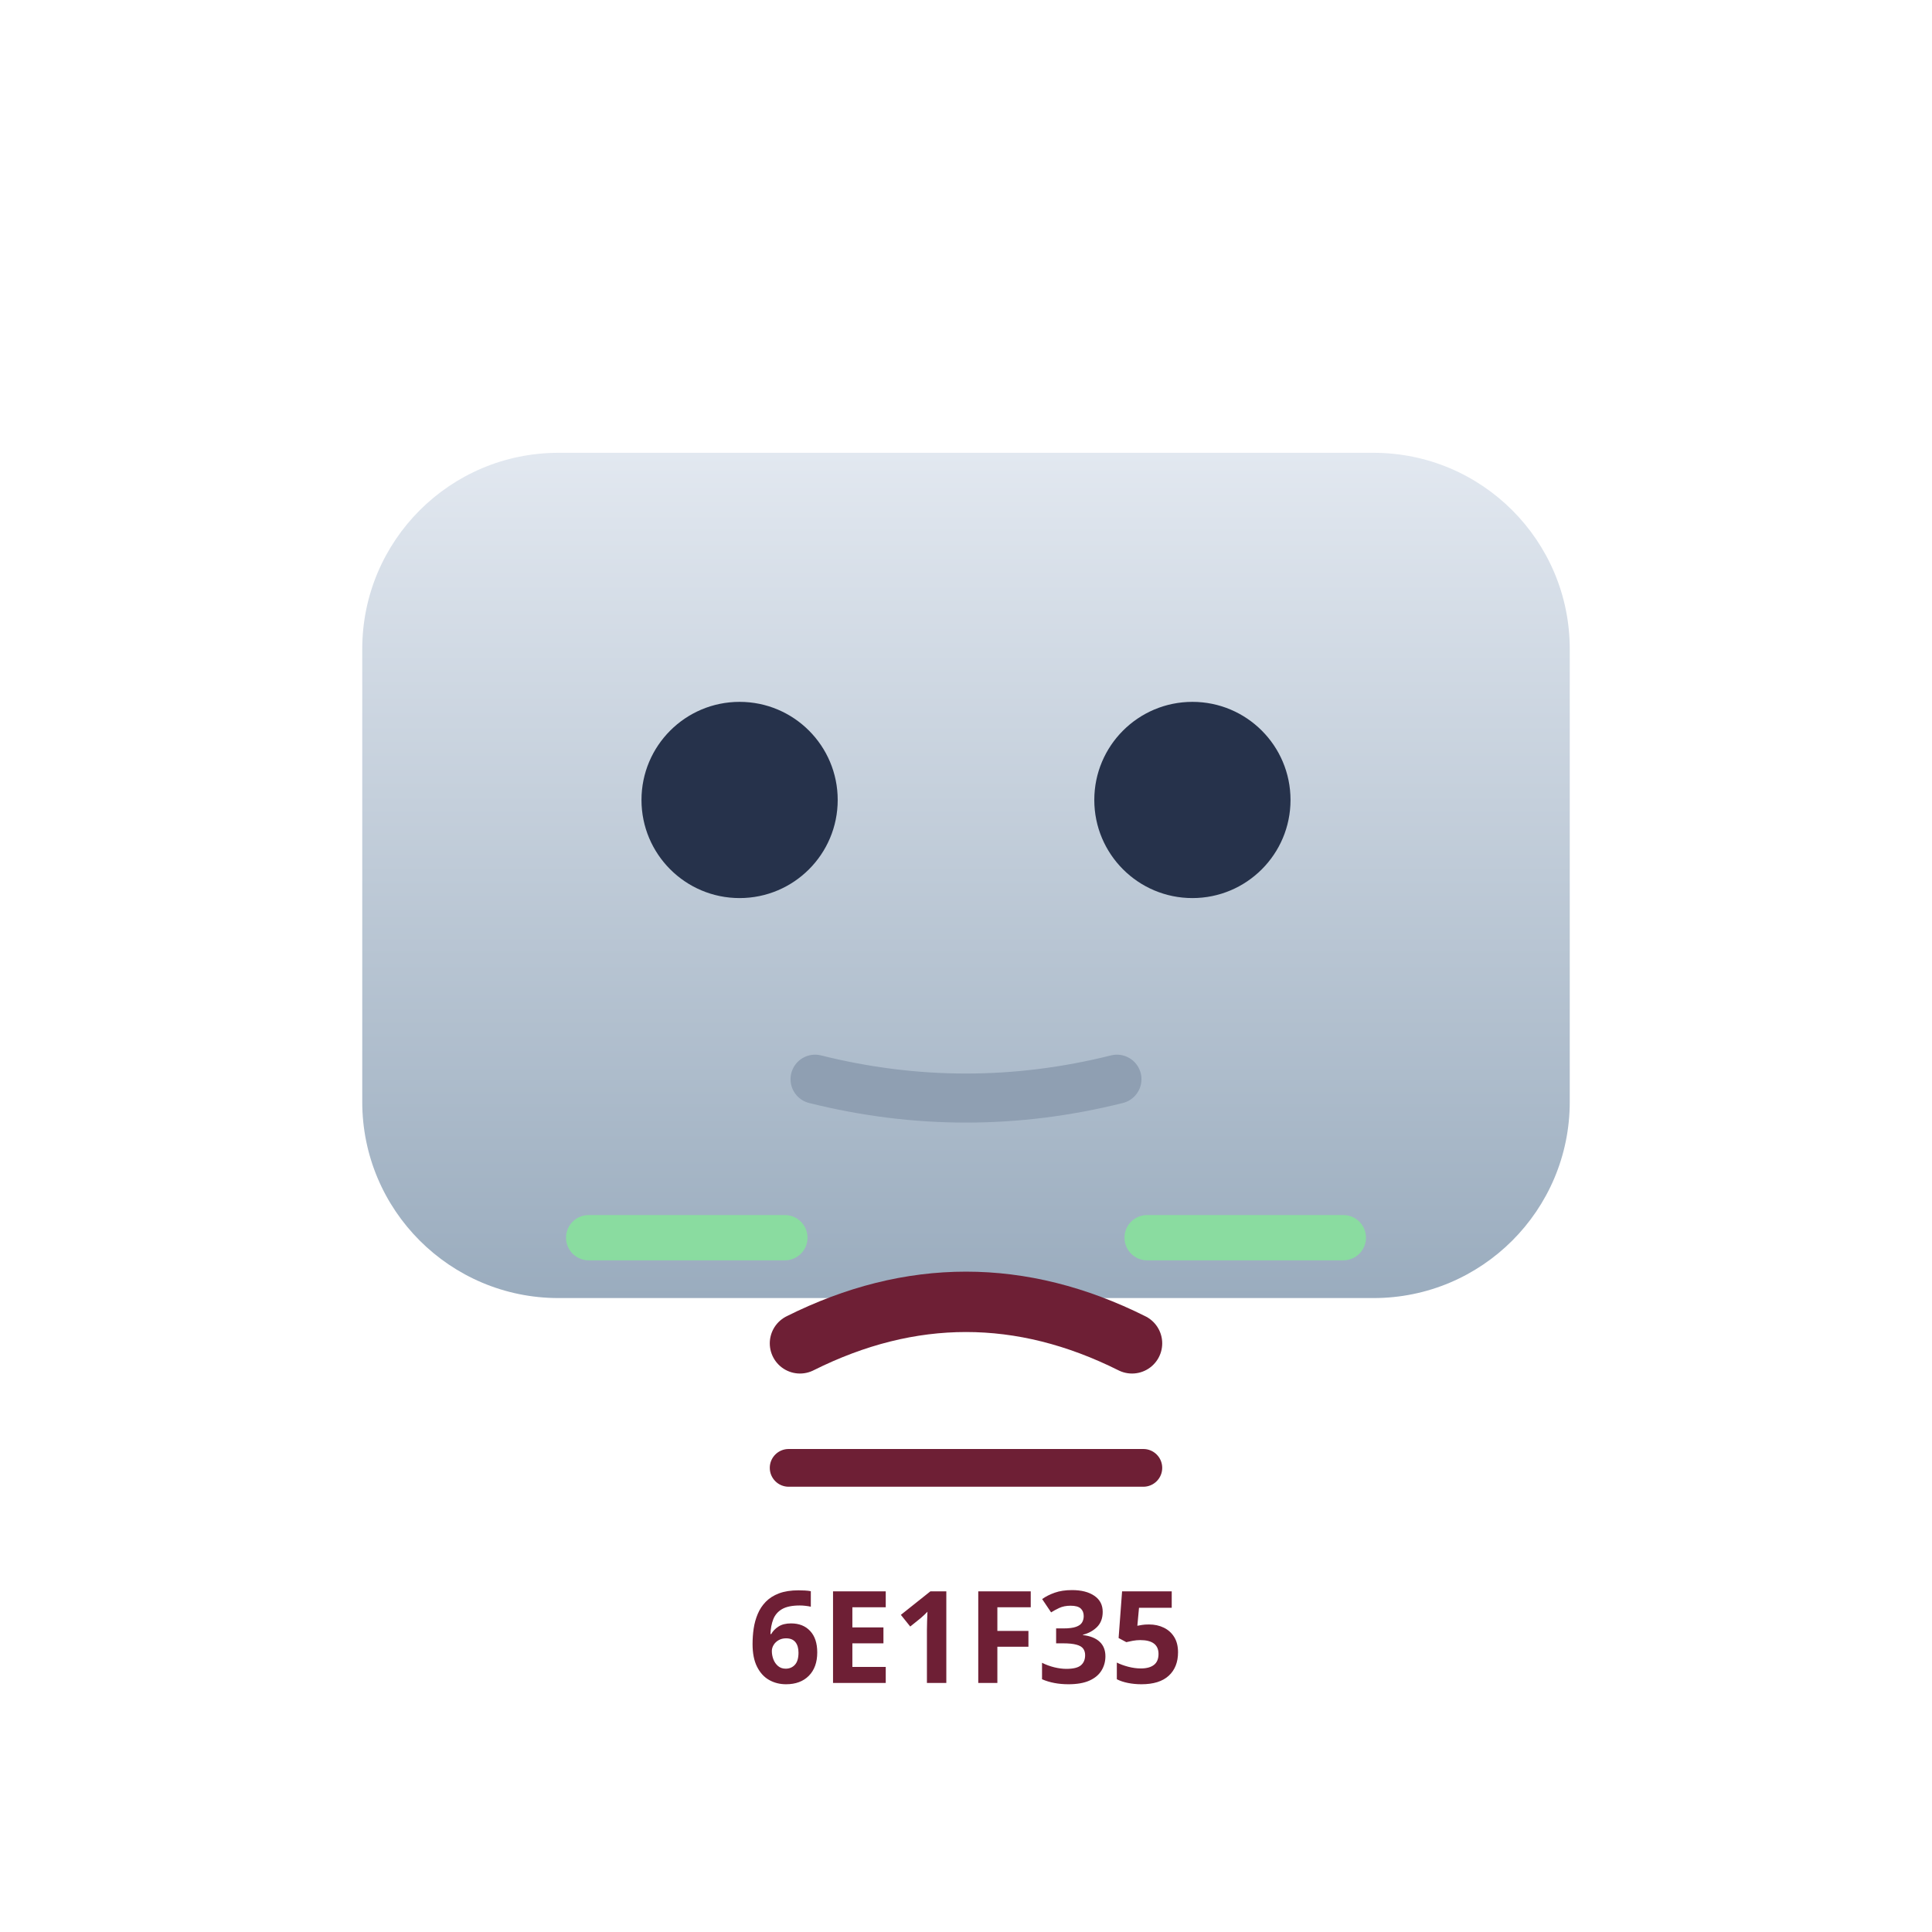
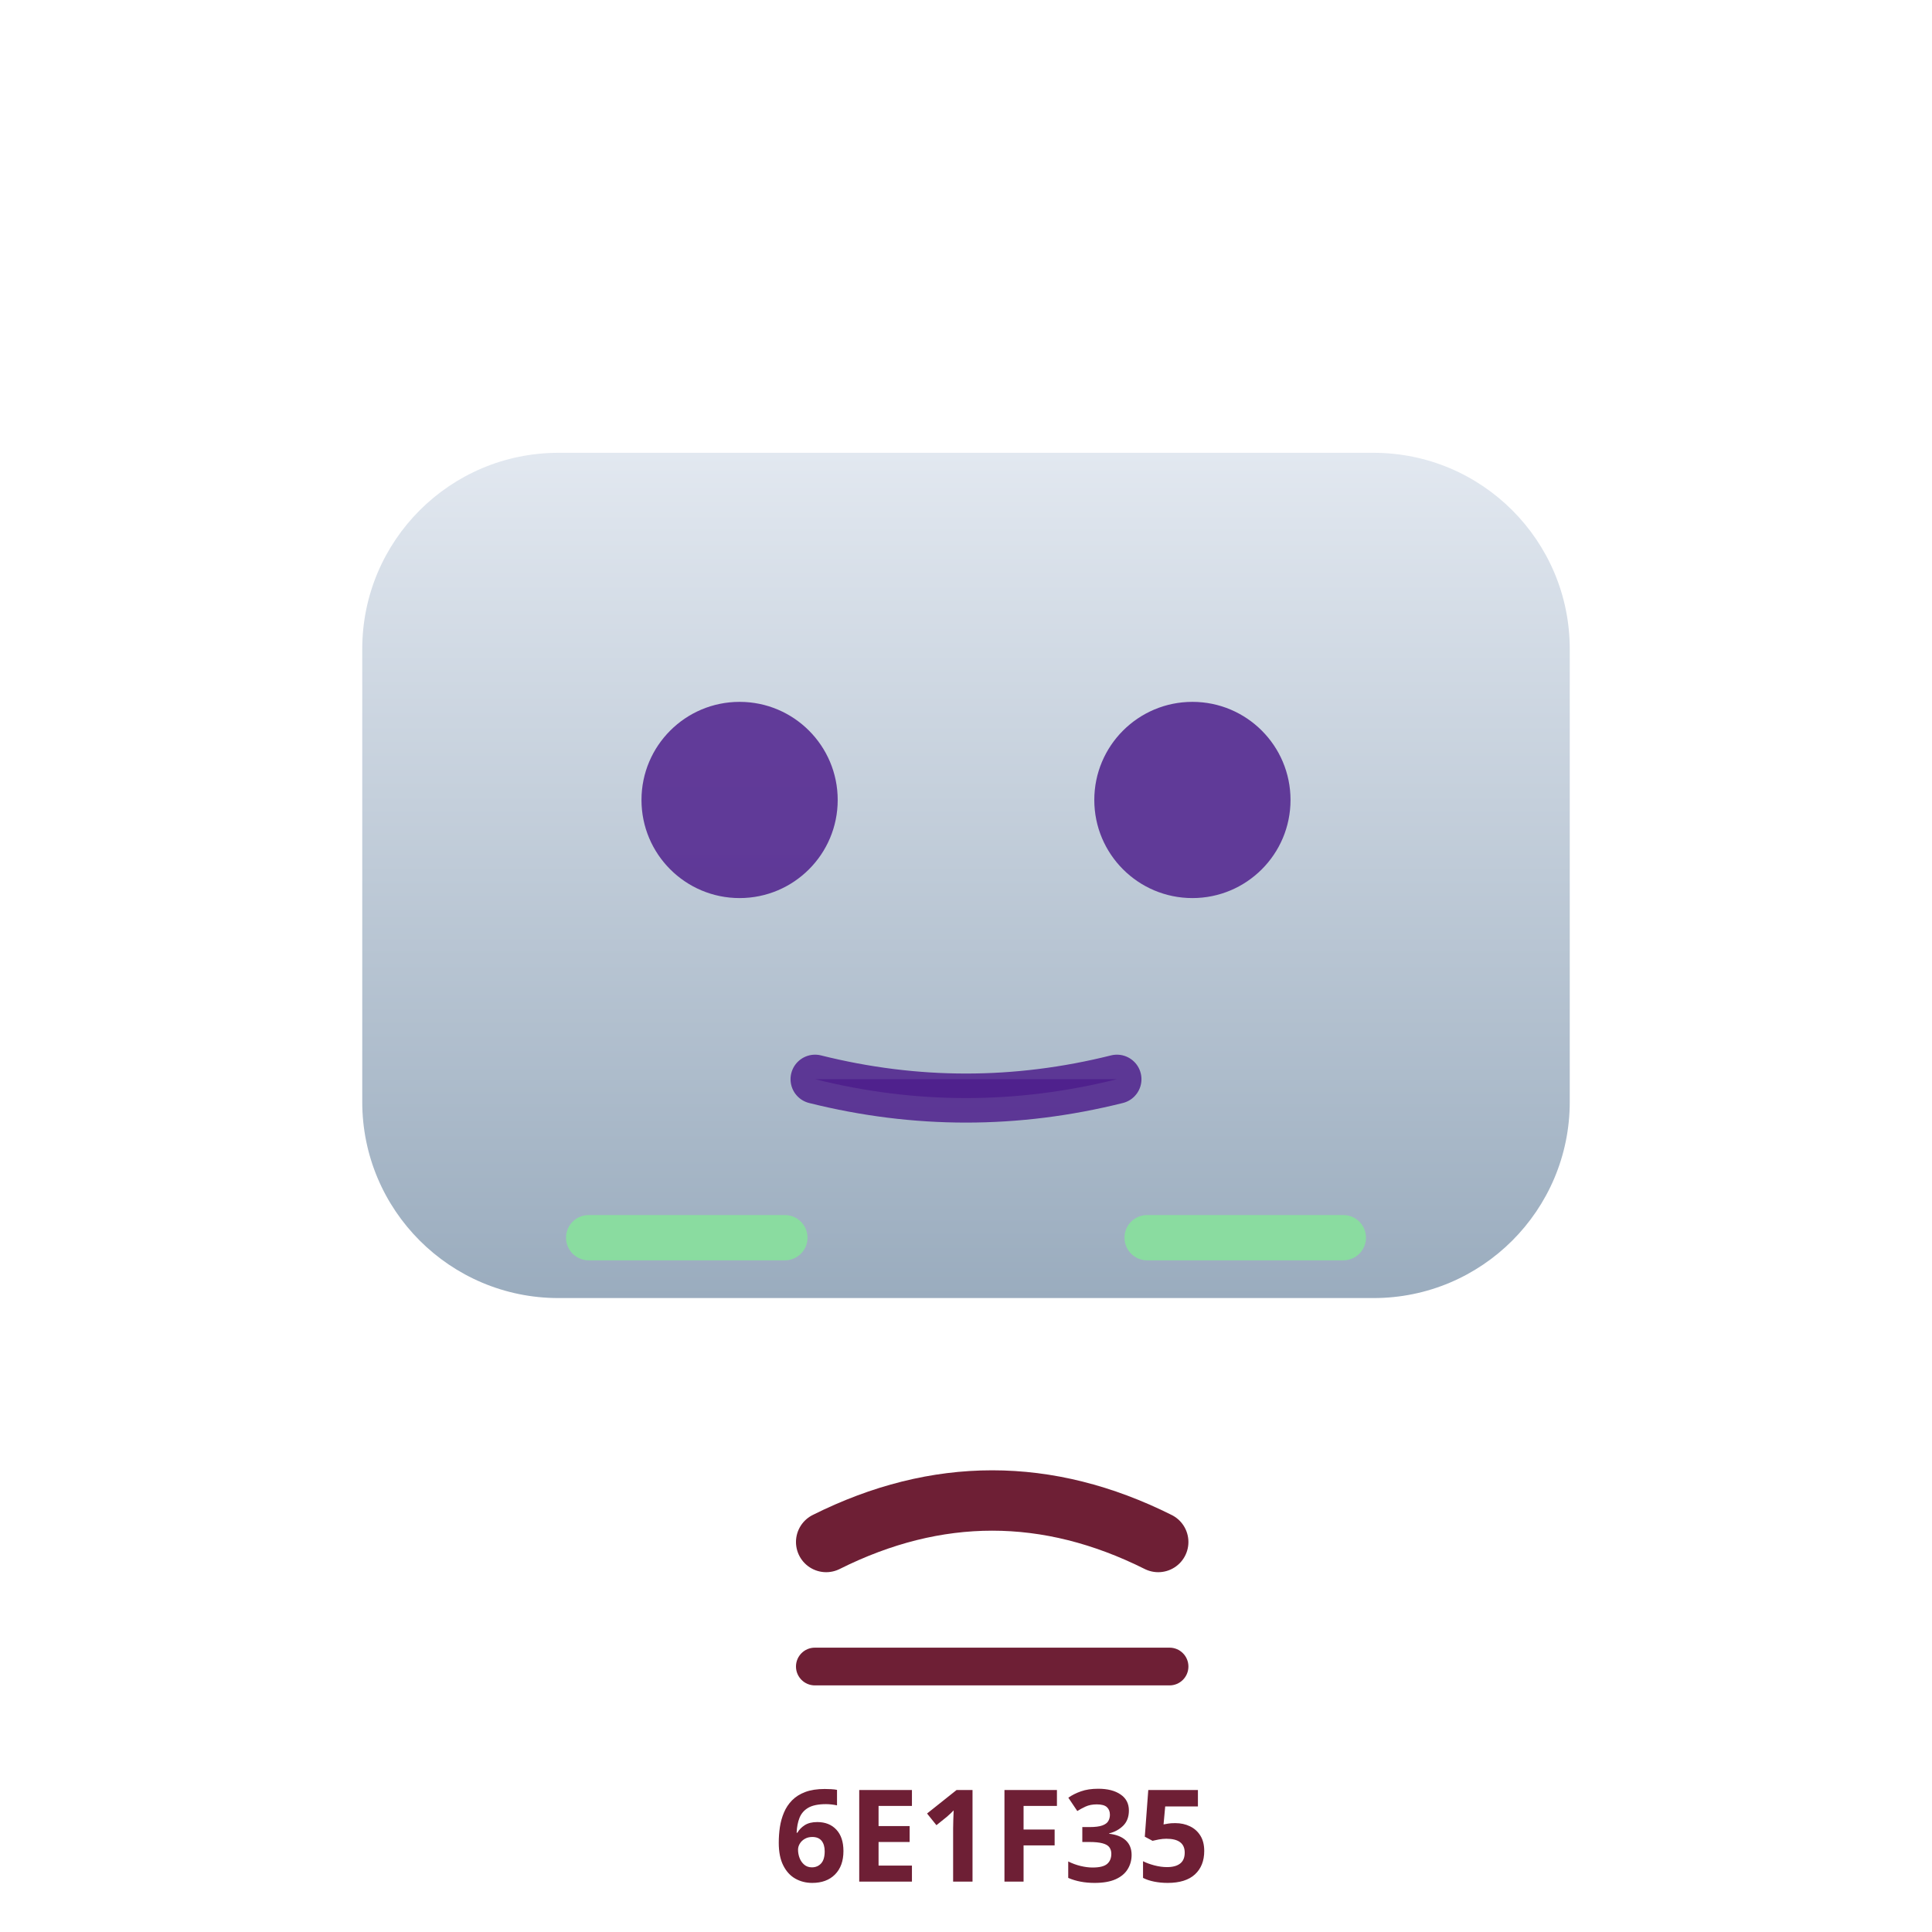
- <svg xmlns="http://www.w3.org/2000/svg" viewBox="0 0 512 512" width="512" height="512">
-   <defs>
+ <svg xmlns="http://www.w3.org/2000/svg" viewBox="0 0 512 512" width="512" height="512" version="1.1" id="svg5">
+   <defs id="defs2">
    <linearGradient id="faceG" x1="0" y1="0" x2="0" y2="1">
-       <stop offset="0" stop-color="#E2E8F0" />
-       <stop offset="1" stop-color="#9AACBE" />
+       <stop offset="0" stop-color="#E2E8F0" id="stop1" />
+       <stop offset="1" stop-color="#9AACBE" id="stop2" />
    </linearGradient>
  </defs>
-   <rect x="96" y="120" width="320" height="224" rx="52" fill="url(#faceG)" />
-   <circle cx="196" cy="212" r="26" fill="#26324b" />
-   <circle cx="316" cy="212" r="26" fill="#26324b" />
-   <rect x="150" y="322" width="64" height="12" rx="6" fill="#86E49A" opacity="0.85" />
-   <rect x="298" y="322" width="64" height="12" rx="6" fill="#86E49A" opacity="0.85" />
-   <path d="M216 286 q40 10 80 0" stroke="#8f9fb2" stroke-width="13" fill="none" stroke-linecap="round" />
-   <path d="M212 356 q44 -22 88 0" stroke="#6E1F35" stroke-width="16" fill="none" stroke-linecap="round" />
-   <rect x="204" y="384" width="104" height="10" rx="5" fill="#6E1F35" />
-   <text x="256" y="446" text-anchor="middle" font-family="system-ui,sans-serif" font-size="34" font-weight="700" fill="#6E1F35">6E1F35</text>
+   <rect x="96" y="120" width="320" height="224" rx="52" fill="url(#faceG)" id="rect2" />
+   <circle cx="196" cy="212" r="26" fill="#26324b" id="circle2" style="fill:#4d1d8b;fill-opacity:0.835" />
+   <circle cx="316" cy="212" r="26" fill="#26324b" id="circle3" style="fill:#603a98;fill-opacity:1" />
+   <rect x="150" y="322" width="64" height="12" rx="6" fill="#86E49A" opacity="0.85" id="rect3" />
+   <rect x="298" y="322" width="64" height="12" rx="6" fill="#86E49A" opacity="0.85" id="rect4" />
+   <path d="M216 286 q40 10 80 0" stroke="#8f9fb2" stroke-width="13" fill="none" stroke-linecap="round" id="path4" style="fill:#4d1d8b;fill-opacity:0.835;stroke:#4d1d8b;stroke-opacity:0.835" />
+   <g id="g5" transform="translate(6.942373,52.64633)">
+     <path d="m 212,356 q 44,-22 88,0" stroke="#6e1f35" stroke-width="16" fill="none" stroke-linecap="round" id="path5" />
+     <rect x="204" y="384" width="104" height="10" rx="5" fill="#6e1f35" id="rect5" />
+     <text x="256" y="446" text-anchor="middle" font-family="system-ui, sans-serif" font-size="34px" font-weight="700" fill="#6e1f35" id="text5">6E1F35</text>
+   </g>
</svg>
